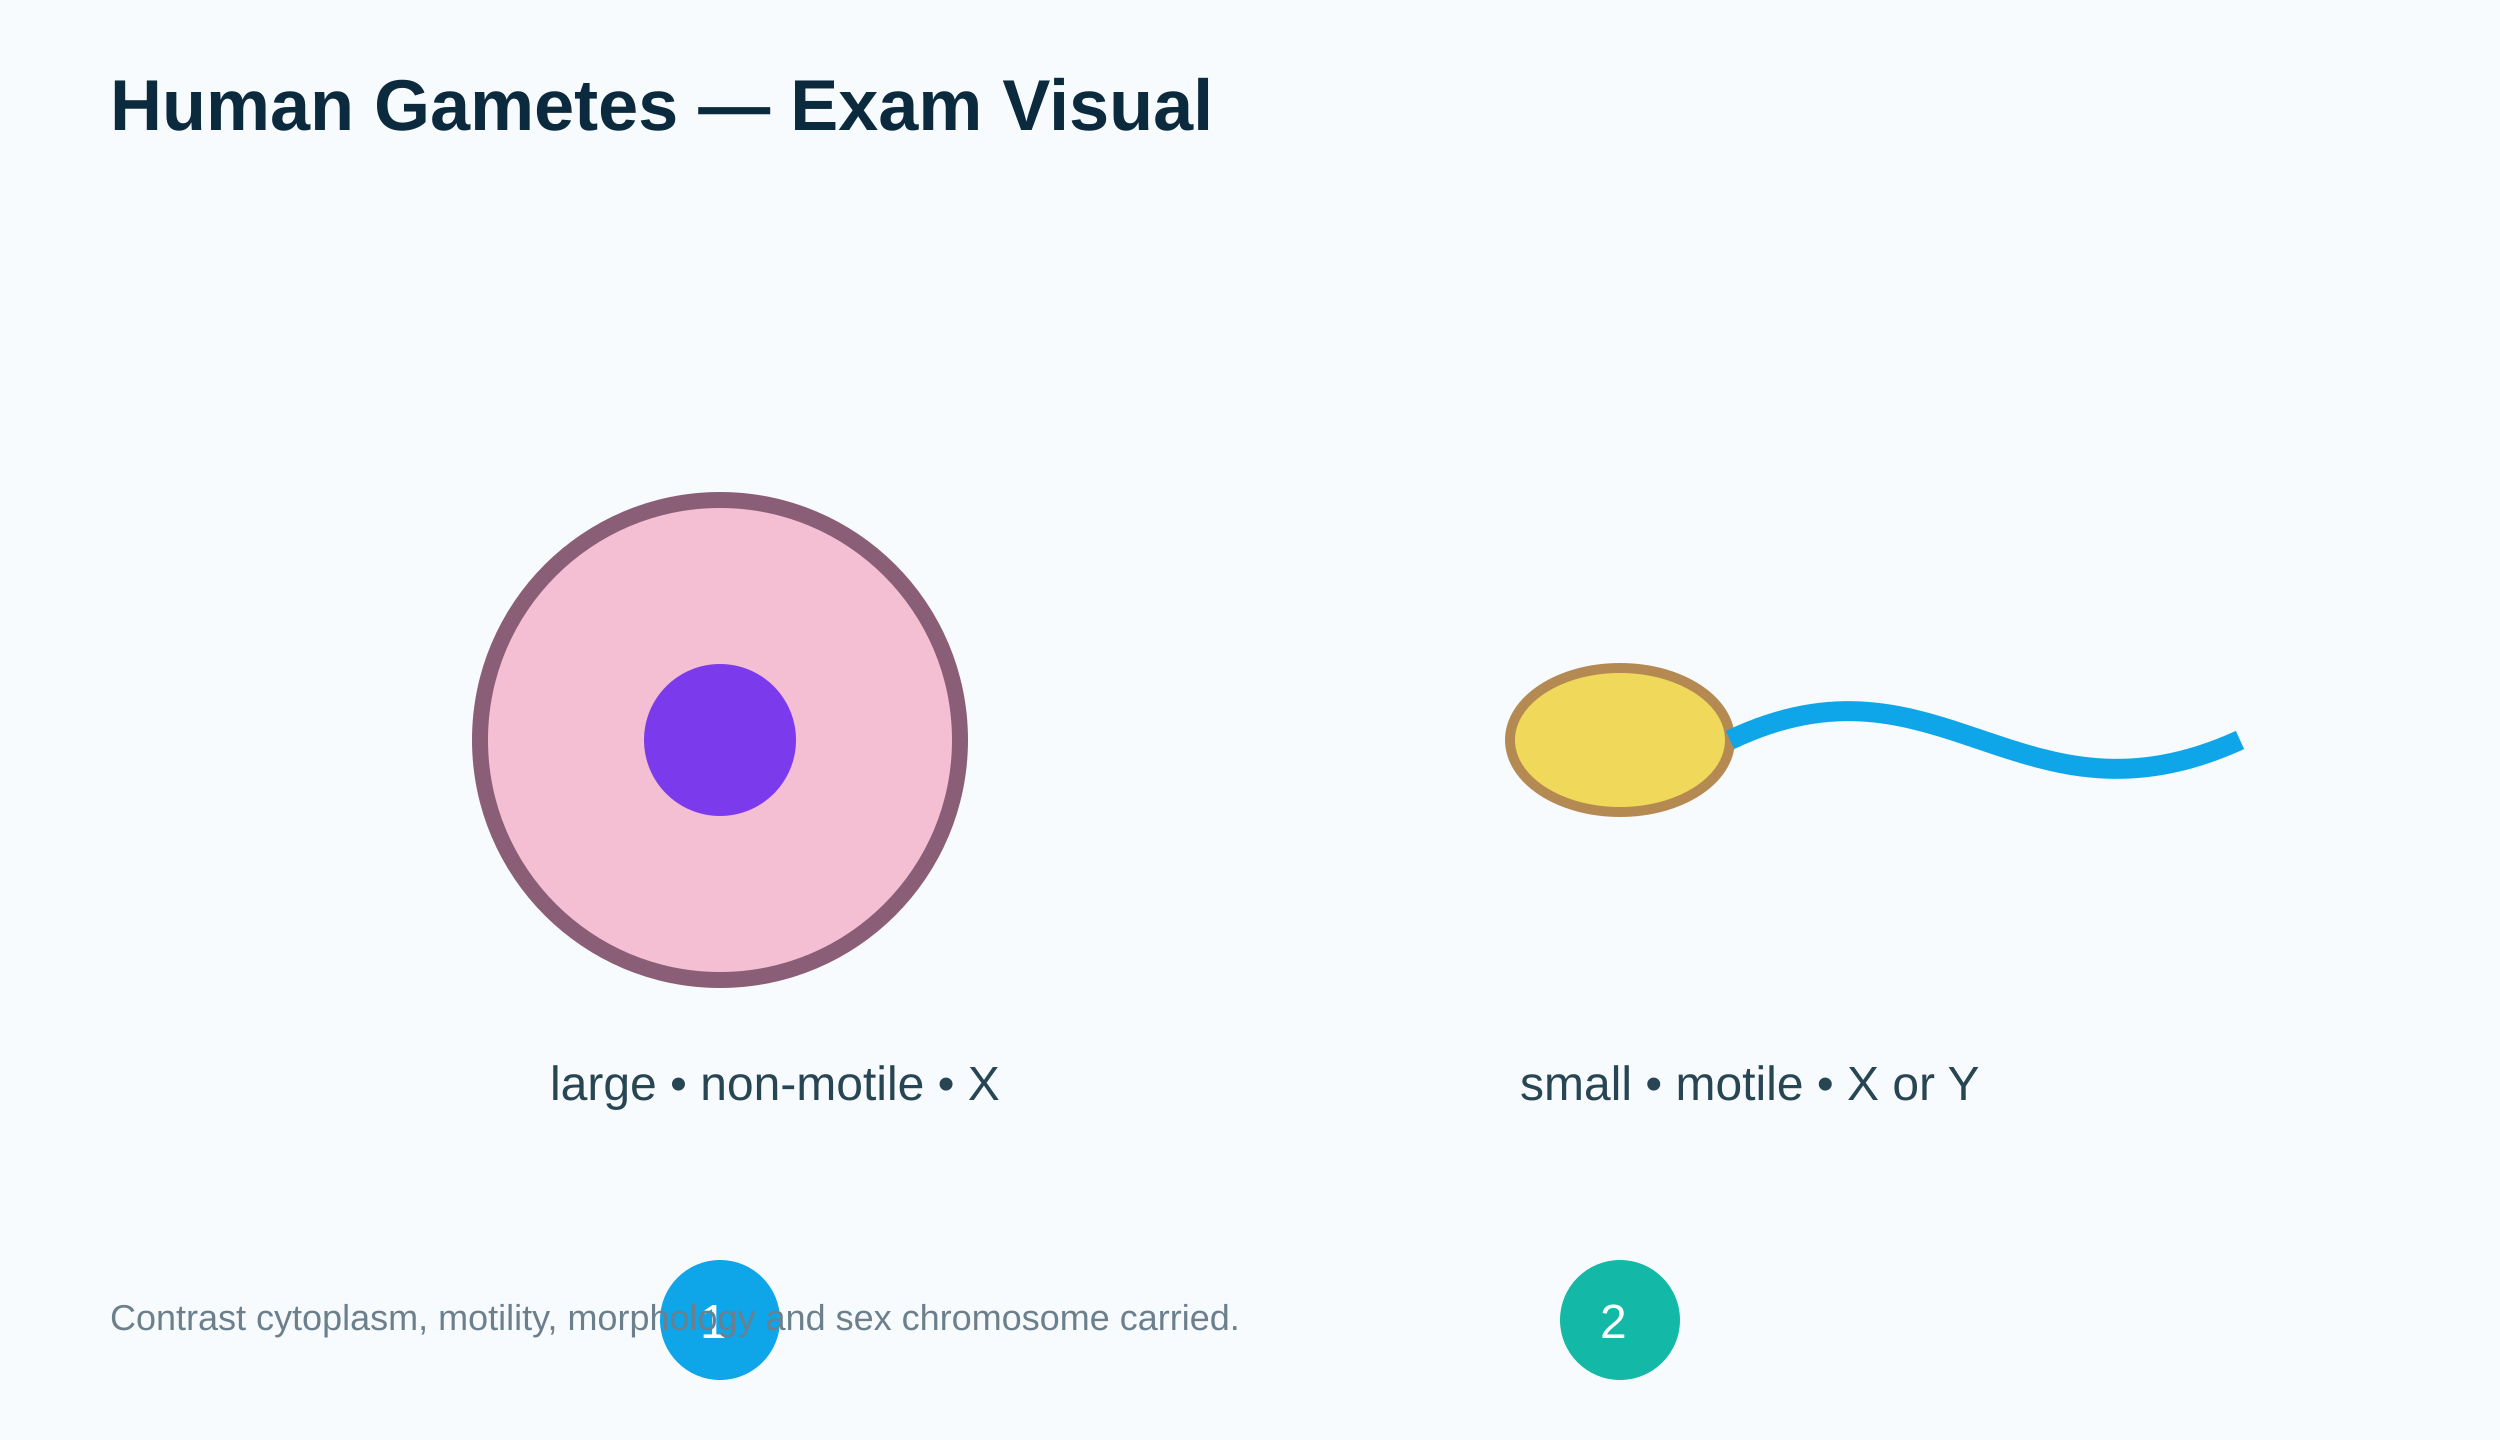
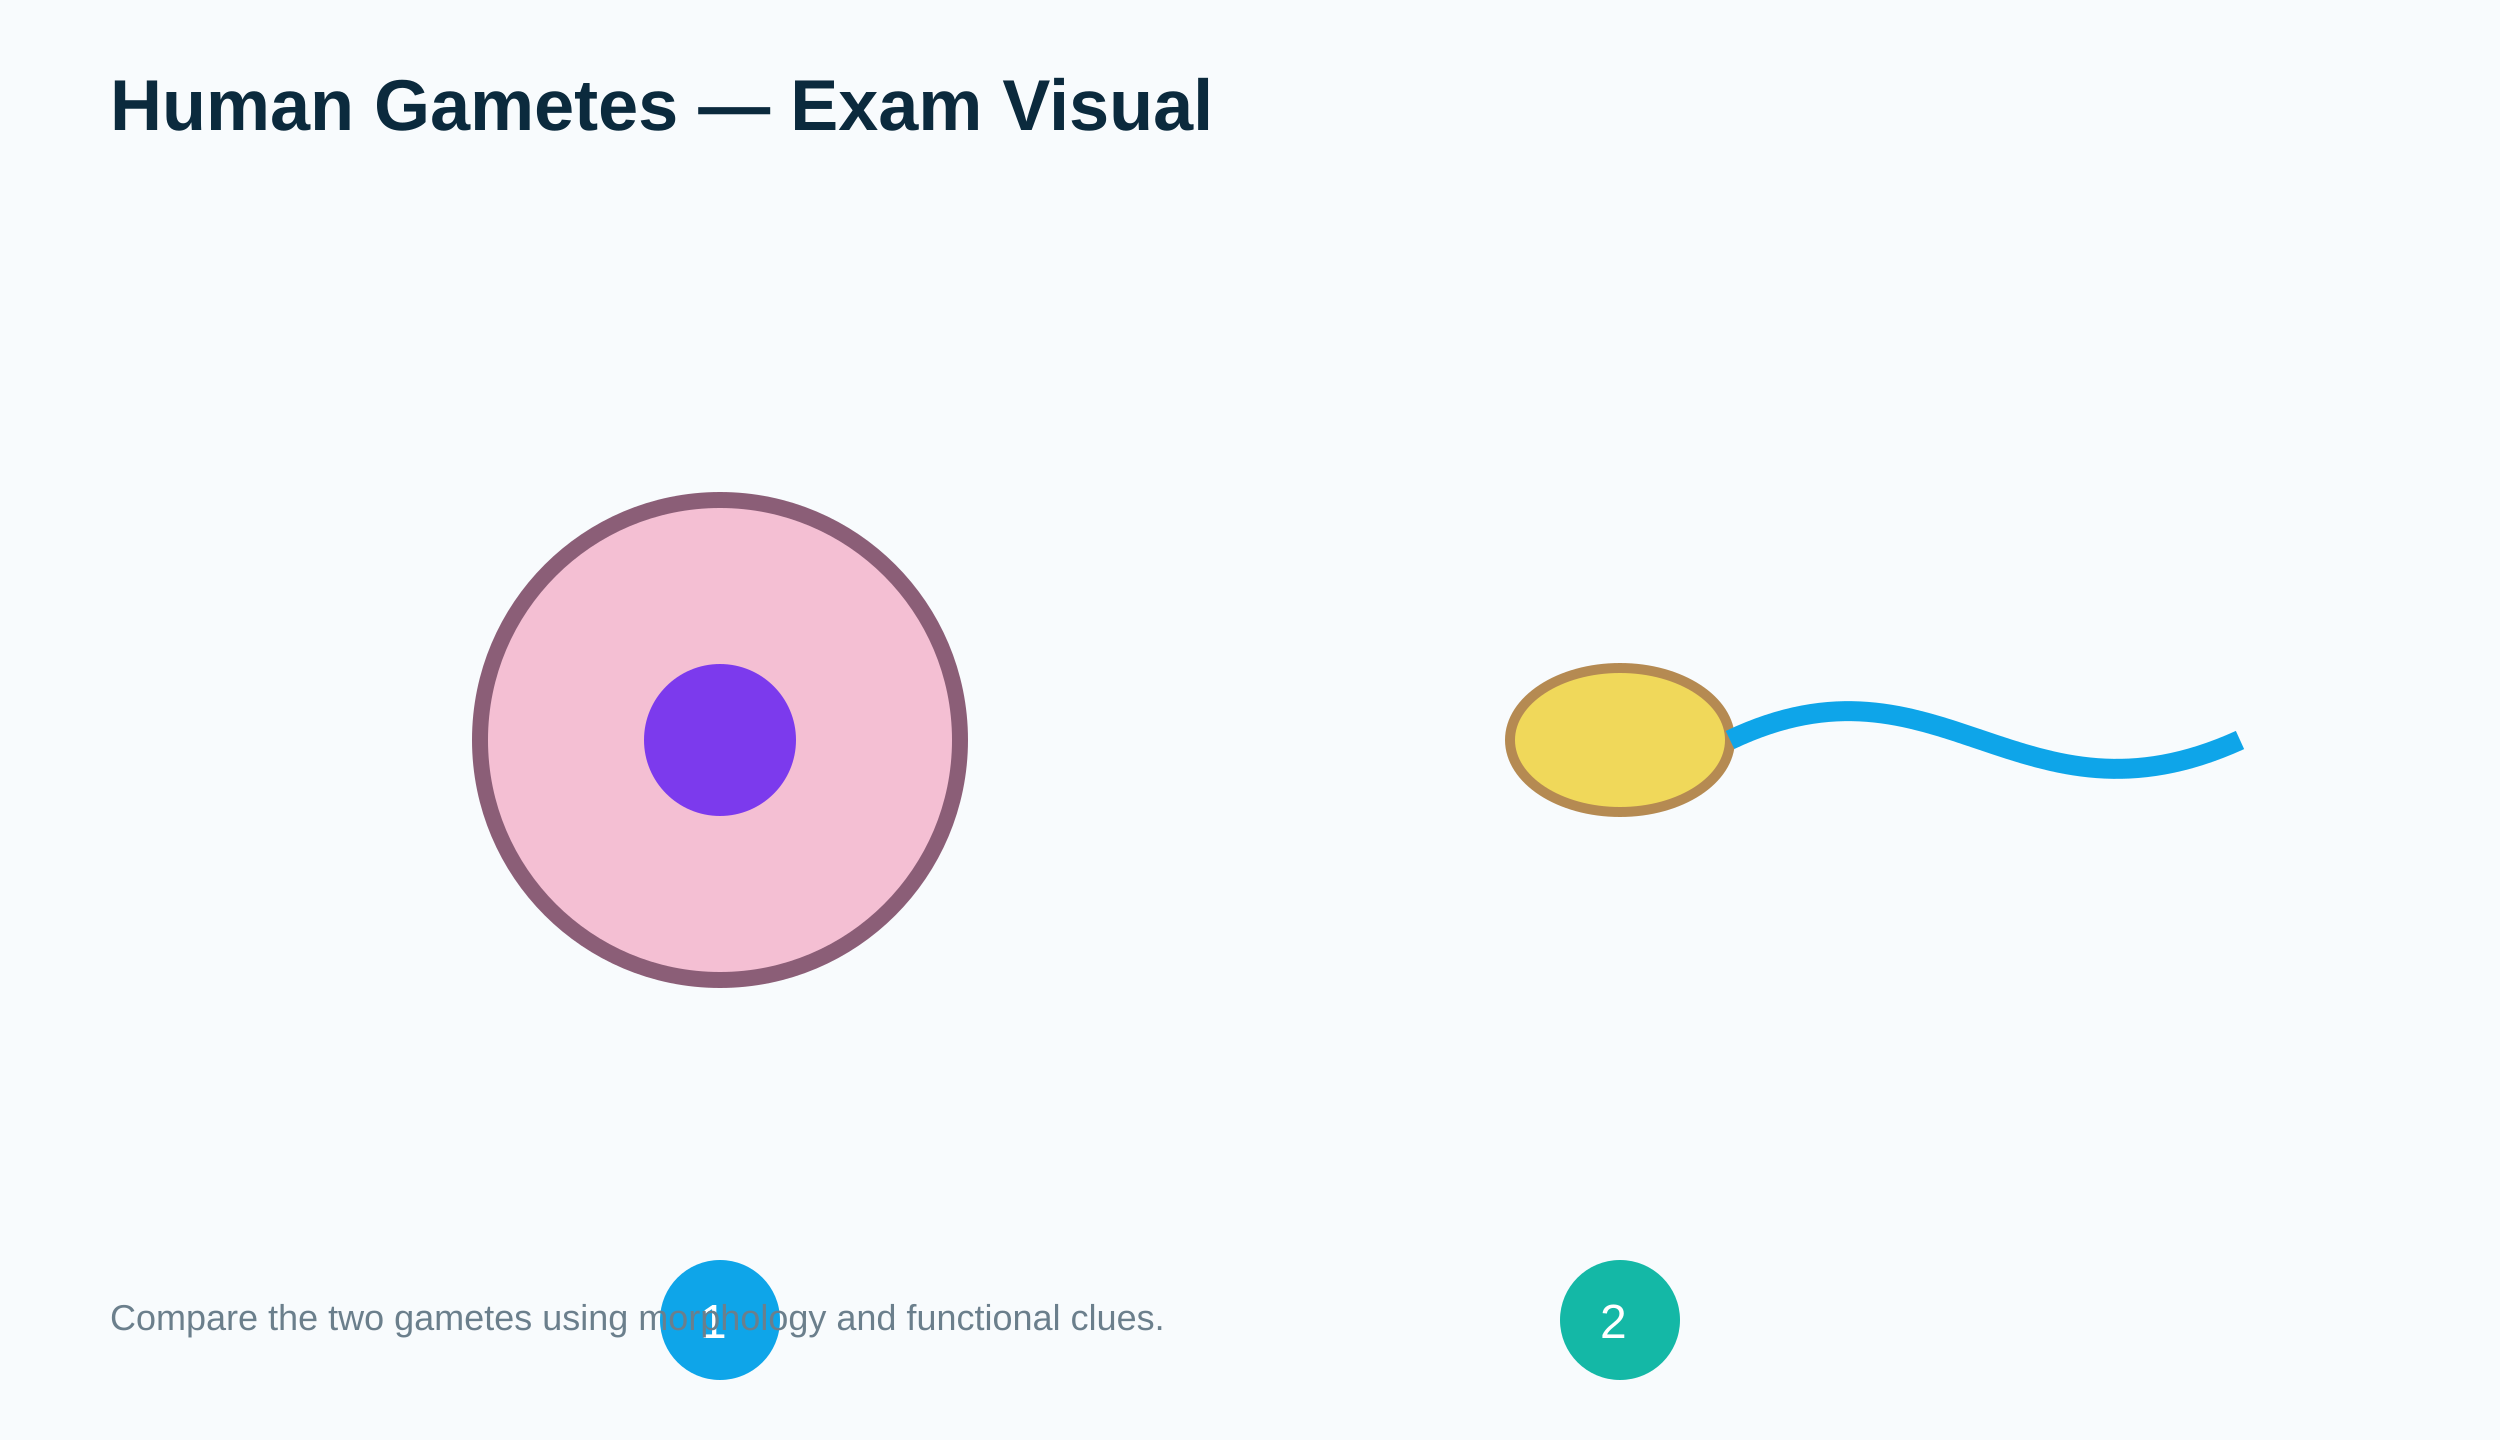
<svg xmlns="http://www.w3.org/2000/svg" viewBox="0 0 1250 720">
  <rect width="1250" height="720" fill="#f8fbfd" />
  <text x="55" y="65" font-family="Arial" font-size="36" font-weight="700" fill="#0b2a3d">Human Gametes — Exam Visual</text>
  <g transform="translate(110,160)">
    <circle cx="250" cy="210" r="120" fill="#f4bfd3" stroke="#8b5e77" stroke-width="8" />
    <circle cx="250" cy="210" r="38" fill="#7c3aed" />
    <ellipse cx="700" cy="210" rx="55" ry="36" fill="#f0d85a" stroke="#b58a52" stroke-width="5" />
    <path d="M755 210 C860 160 900 260 1010 210" fill="none" stroke="#0ea5e9" stroke-width="10" />
-     <g font-family="Arial" font-size="24" fill="#284554">
-       <text x="165" y="390">large • non-motile • X</text>
-       <text x="650" y="390">small • motile • X or Y</text>
-     </g>
+     <g font-family="Arial" font-size="24" fill="#284554" />
    <circle cx="250" cy="500" r="30" fill="#0ea5e9" />
    <text x="240" y="509" font-family="Arial" font-size="24" fill="white">1</text>
    <circle cx="700" cy="500" r="30" fill="#14b8a6" />
    <text x="690" y="509" font-family="Arial" font-size="24" fill="white">2</text>
  </g>
-   <text x="55" y="665" font-family="Arial" font-size="18" fill="#6b7f8c">Contrast cytoplasm, motility, morphology and sex chromosome carried.</text>
+   <text x="55" y="665" font-family="Arial" font-size="18" fill="#6b7f8c">Compare the two gametes using morphology and functional clues.</text>
</svg>
